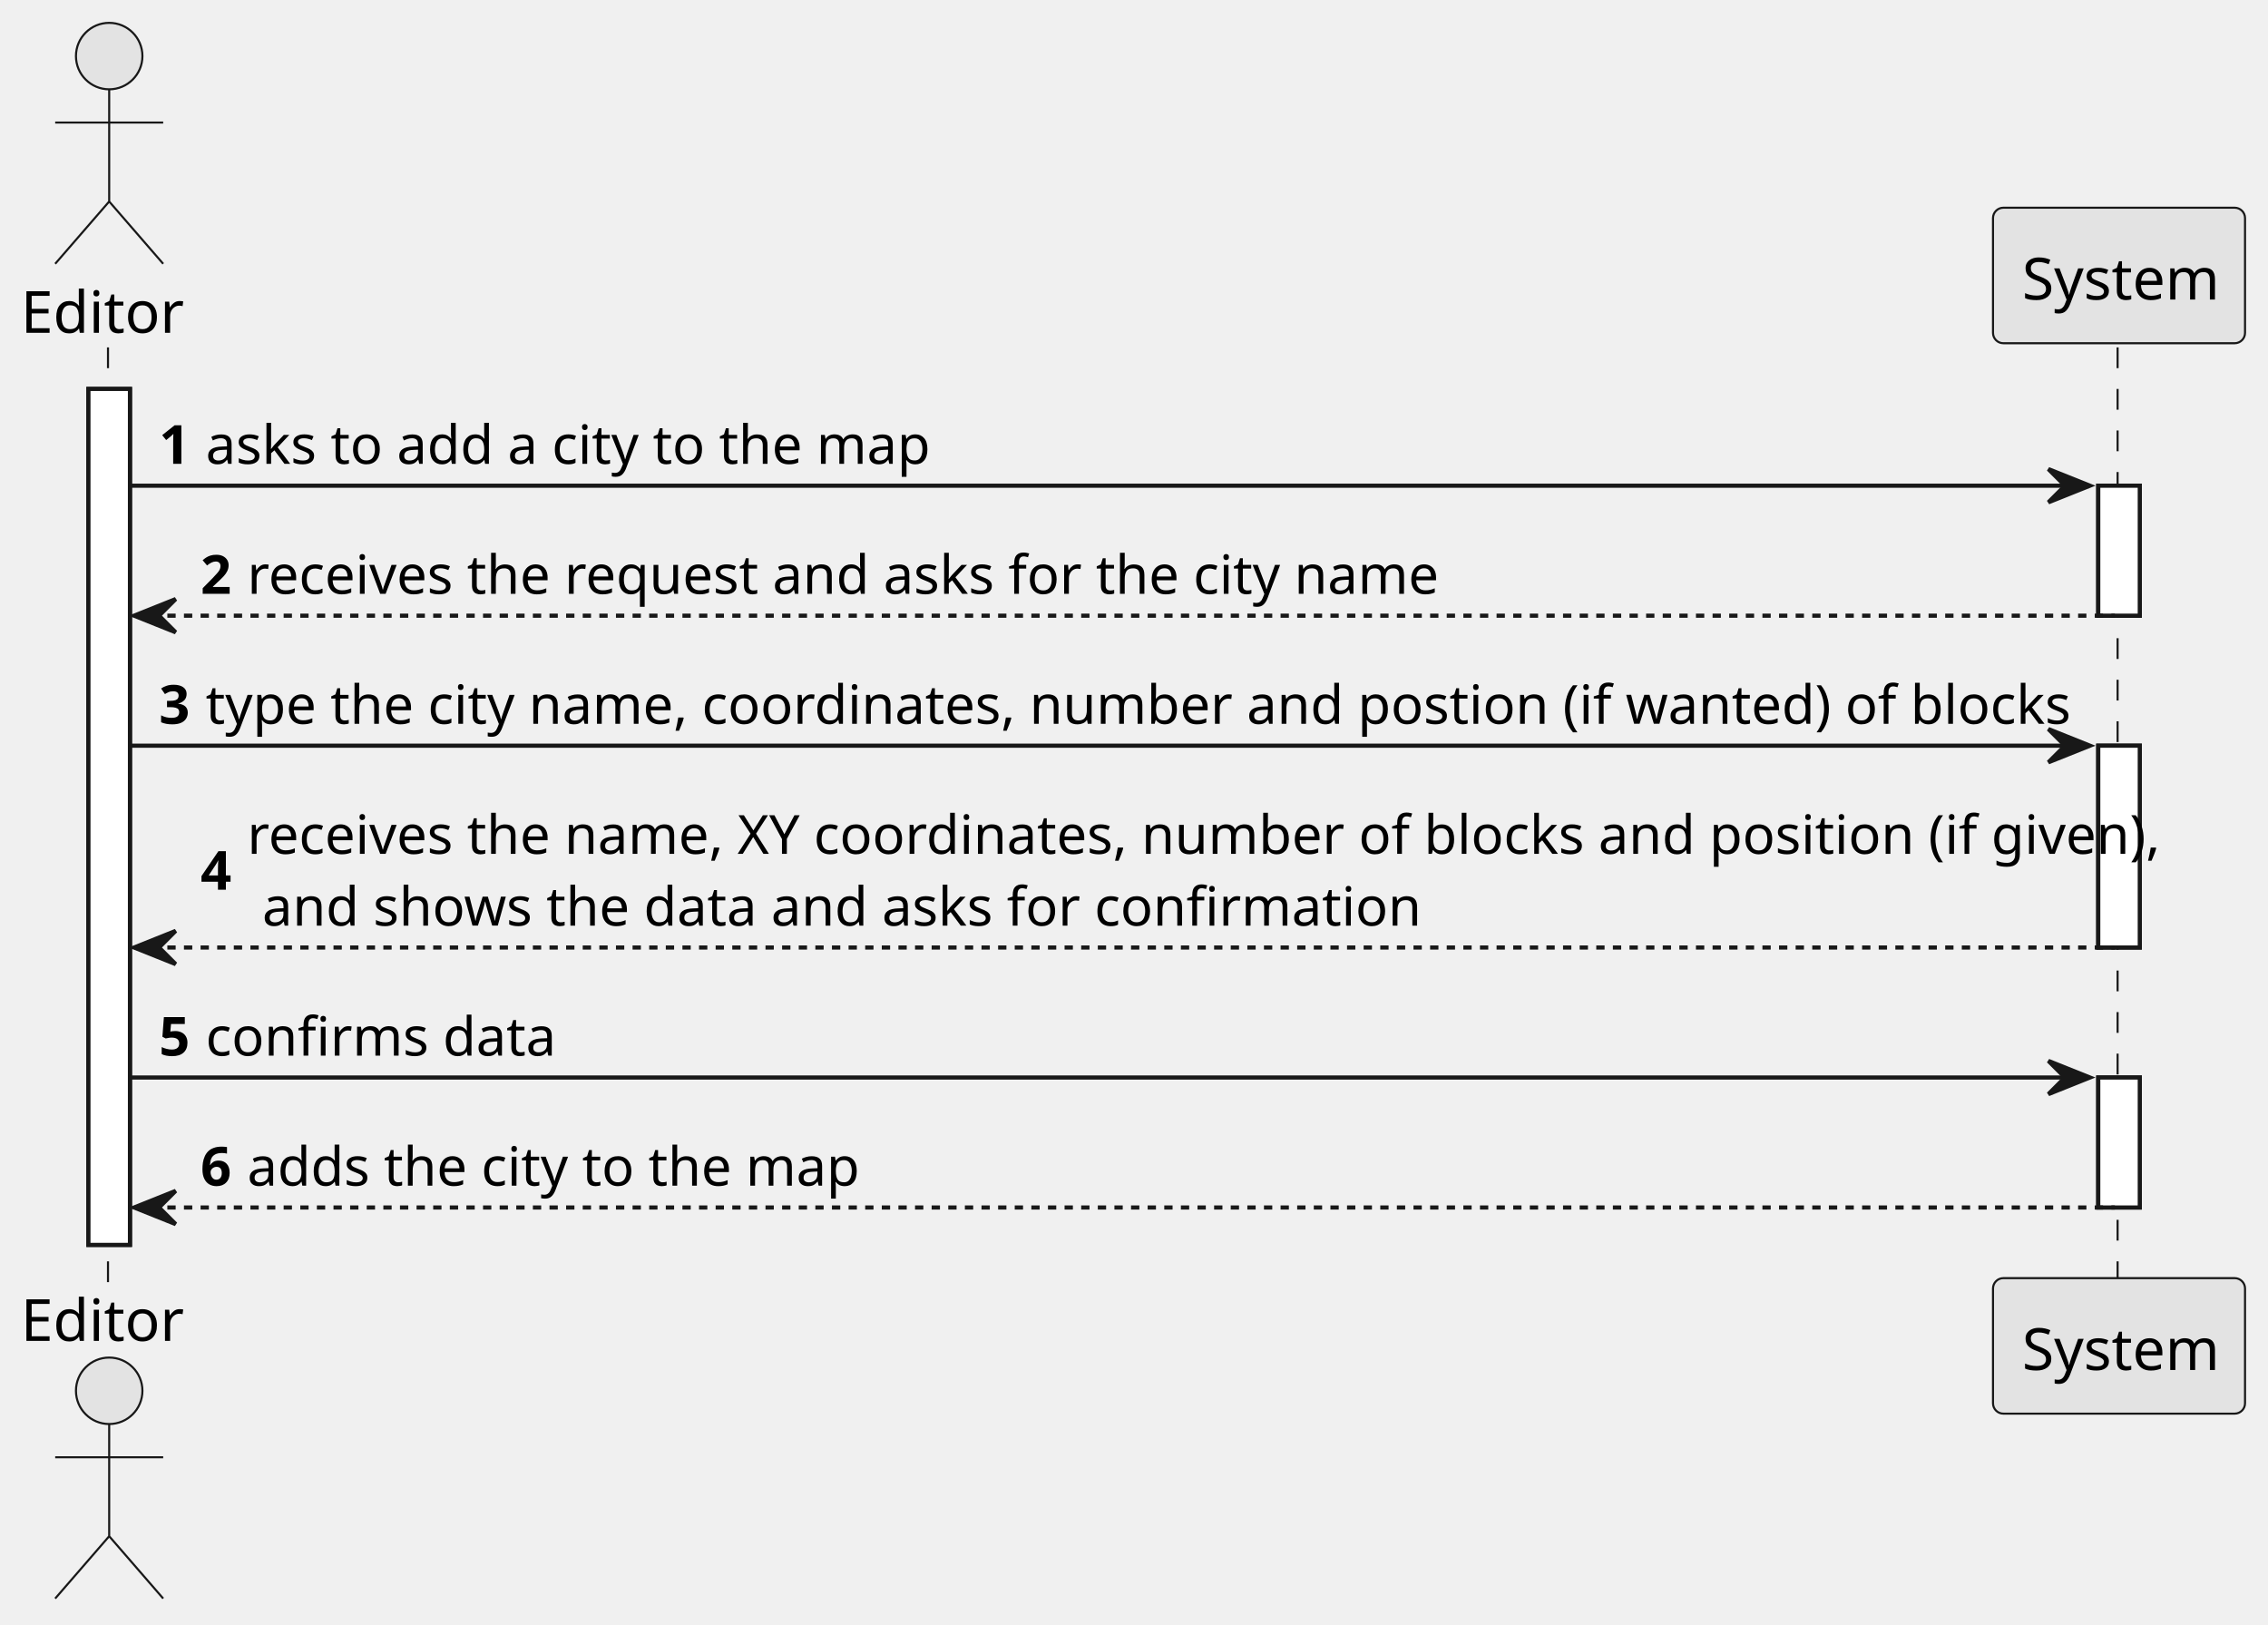
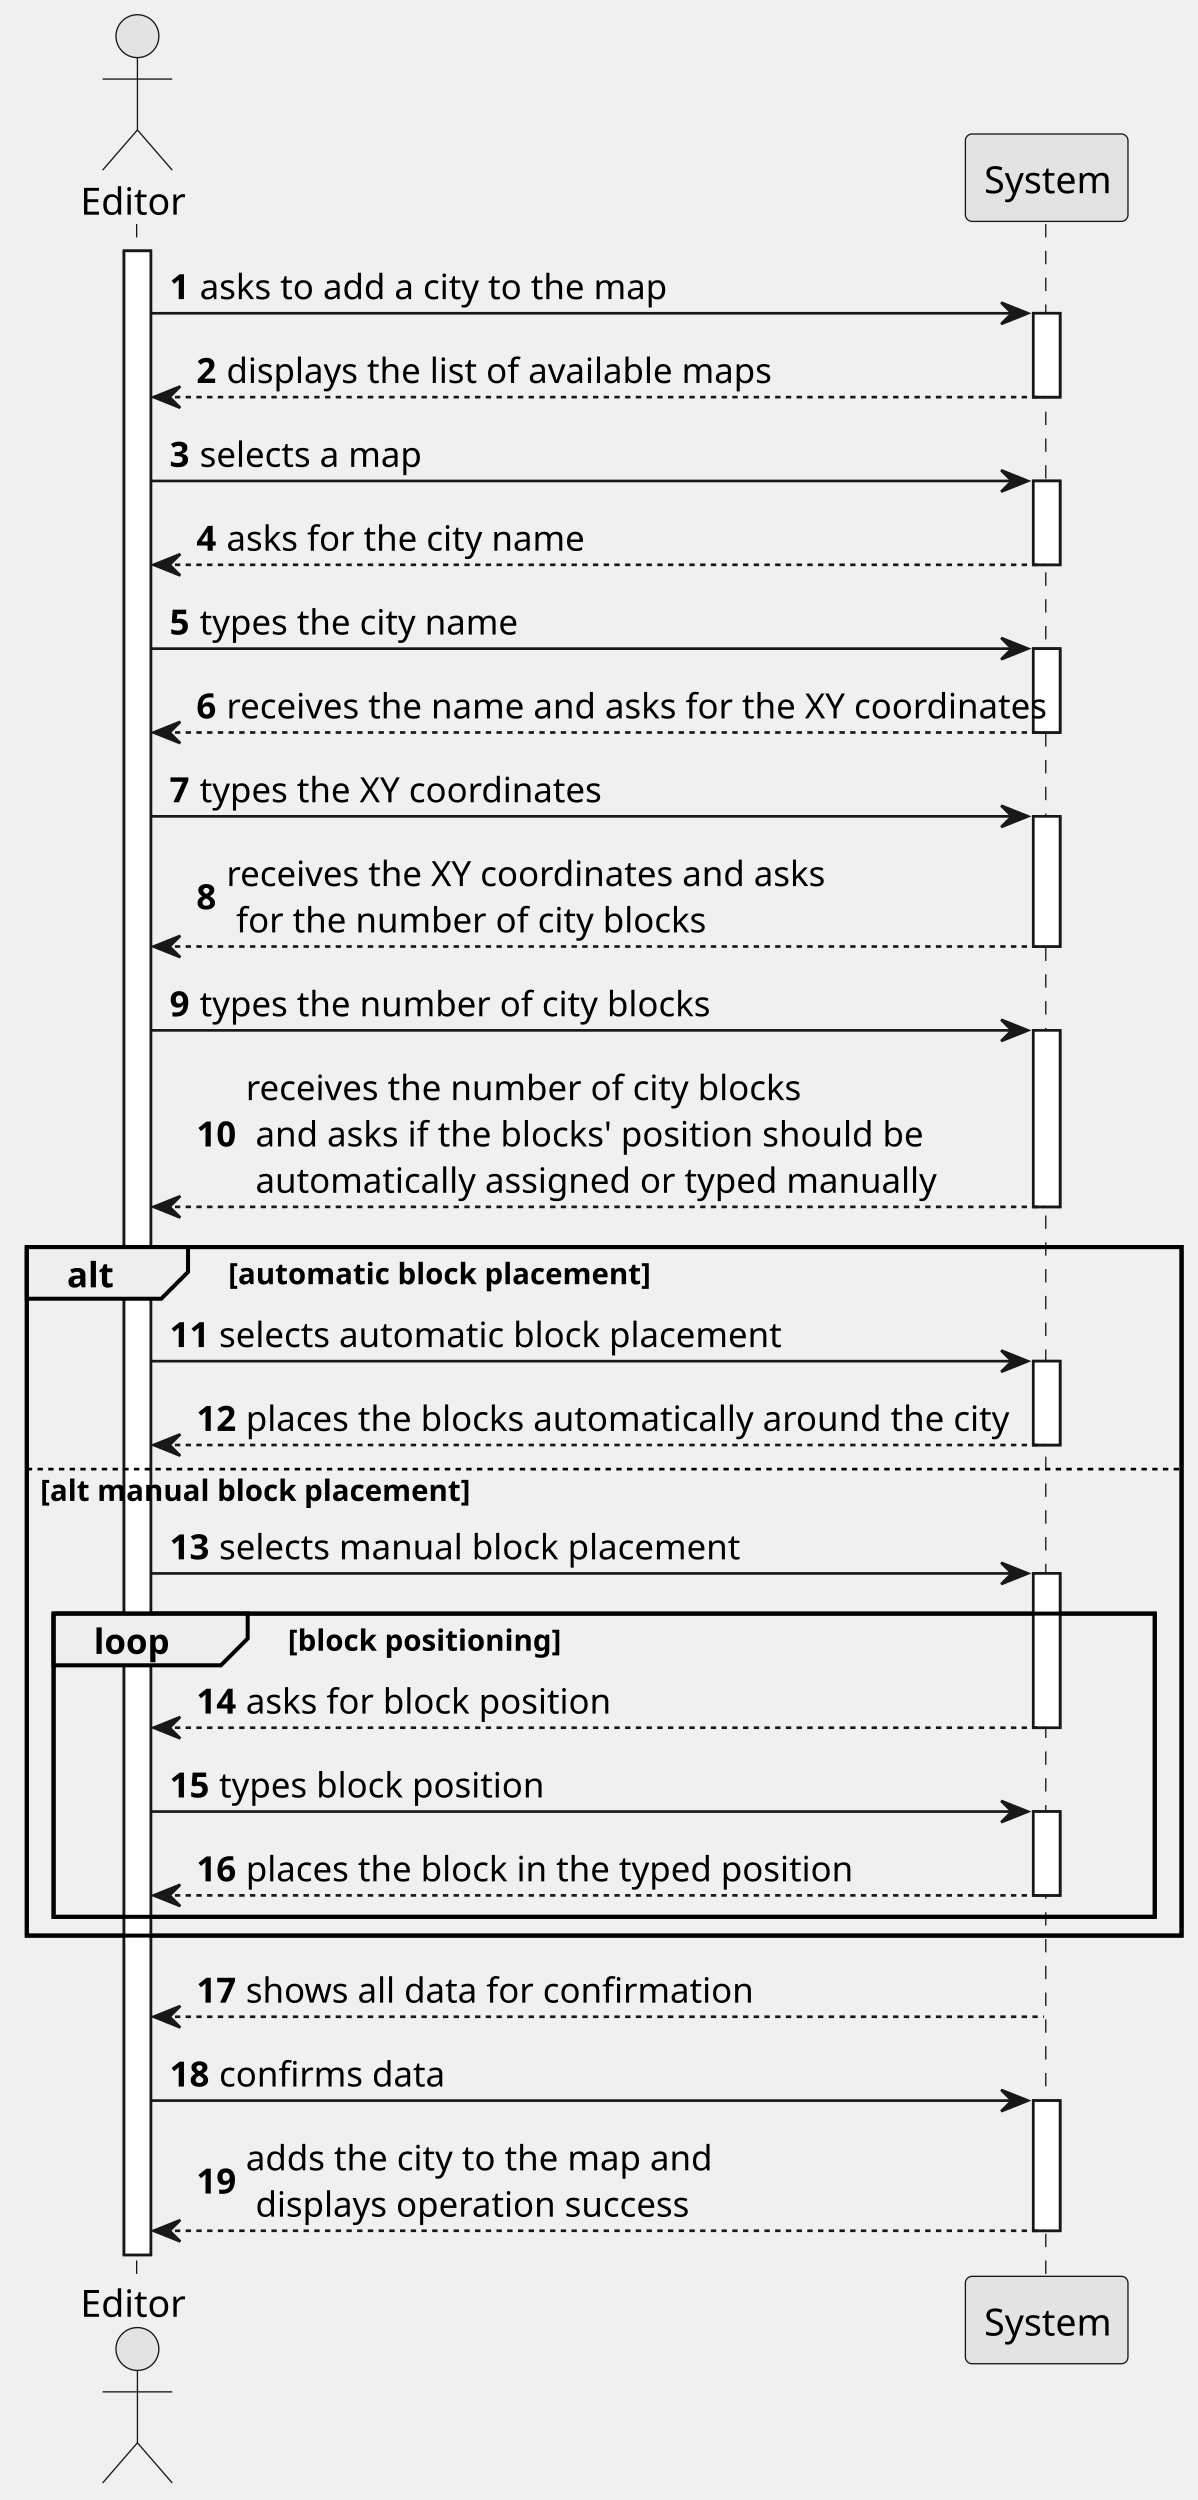
- <svg xmlns="http://www.w3.org/2000/svg" contentStyleType="text/css" height="391px" preserveAspectRatio="none" style="width:546px;height:391px;background:#FFFFFF;" version="1.1" viewBox="0 0 546 391" width="546px" zoomAndPan="magnify">
+ <svg xmlns="http://www.w3.org/2000/svg" contentStyleType="text/css" height="933px" preserveAspectRatio="none" style="width:447px;height:933px;background:#FFFFFF;" version="1.1" viewBox="0 0 447 933" width="447px" zoomAndPan="magnify">
  <defs />
  <g>
-     <rect fill="#FFFFFF" height="206.037" style="stroke:#181818;stroke-width:1.0;" width="10" x="21.286" y="93.621" />
-     <rect fill="#FFFFFF" height="31.291" style="stroke:#181818;stroke-width:1.0;" width="10" x="505.133" y="116.912" />
-     <rect fill="#FFFFFF" height="48.582" style="stroke:#181818;stroke-width:1.0;" width="10" x="505.133" y="179.494" />
-     <rect fill="#FFFFFF" height="31.291" style="stroke:#181818;stroke-width:1.0;" width="10" x="505.133" y="259.367" />
-     <line style="stroke:#181818;stroke-width:0.5;stroke-dasharray:5.0,5.0;" x1="26" x2="26" y1="83.621" y2="308.658" />
-     <line style="stroke:#181818;stroke-width:0.5;stroke-dasharray:5.0,5.0;" x1="509.795" x2="509.795" y1="83.621" y2="308.658" />
-     <text fill="#000000" font-family="sans-serif" font-size="14" lengthAdjust="spacing" textLength="36.572" x="5" y="80.107">Editor</text>
-     <ellipse cx="26.286" cy="13.5" fill="#E3E3E3" rx="8" ry="8" style="stroke:#181818;stroke-width:0.5;" />
-     <path d="M26.286,21.5 L26.286,48.5 M13.286,29.5 L39.286,29.5 M26.286,48.5 L13.286,63.5 M26.286,48.5 L39.286,63.5 " fill="none" style="stroke:#181818;stroke-width:0.5;" />
-     <text fill="#000000" font-family="sans-serif" font-size="14" lengthAdjust="spacing" textLength="36.572" x="5" y="322.766">Editor</text>
-     <ellipse cx="26.286" cy="334.779" fill="#E3E3E3" rx="8" ry="8" style="stroke:#181818;stroke-width:0.5;" />
-     <path d="M26.286,342.779 L26.286,369.779 M13.286,350.779 L39.286,350.779 M26.286,369.779 L13.286,384.779 M26.286,369.779 L39.286,384.779 " fill="none" style="stroke:#181818;stroke-width:0.5;" />
-     <rect fill="#E3E3E3" height="32.621" rx="2.5" ry="2.5" style="stroke:#181818;stroke-width:0.5;" width="60.676" x="479.795" y="50" />
-     <text fill="#000000" font-family="sans-serif" font-size="14" lengthAdjust="spacing" textLength="46.676" x="486.795" y="72.107">System</text>
-     <rect fill="#E3E3E3" height="32.621" rx="2.5" ry="2.5" style="stroke:#181818;stroke-width:0.5;" width="60.676" x="479.795" y="307.658" />
-     <text fill="#000000" font-family="sans-serif" font-size="14" lengthAdjust="spacing" textLength="46.676" x="486.795" y="329.766">System</text>
-     <rect fill="#FFFFFF" height="206.037" style="stroke:#181818;stroke-width:1.0;" width="10" x="21.286" y="93.621" />
-     <rect fill="#FFFFFF" height="31.291" style="stroke:#181818;stroke-width:1.0;" width="10" x="505.133" y="116.912" />
-     <rect fill="#FFFFFF" height="48.582" style="stroke:#181818;stroke-width:1.0;" width="10" x="505.133" y="179.494" />
-     <rect fill="#FFFFFF" height="31.291" style="stroke:#181818;stroke-width:1.0;" width="10" x="505.133" y="259.367" />
-     <polygon fill="#181818" points="493.133,112.912,503.133,116.912,493.133,120.912,497.133,116.912" style="stroke:#181818;stroke-width:1.0;" />
-     <line style="stroke:#181818;stroke-width:1.0;" x1="31.286" x2="499.133" y1="116.912" y2="116.912" />
-     <text fill="#000000" font-family="sans-serif" font-size="13" font-weight="bold" lengthAdjust="spacing" textLength="7.23" x="38.286" y="111.649">1</text>
-     <text fill="#000000" font-family="sans-serif" font-size="13" lengthAdjust="spacing" textLength="165.477" x="49.516" y="111.649">asks to add a city to the map</text>
-     <polygon fill="#181818" points="42.286,144.203,32.286,148.203,42.286,152.203,38.286,148.203" style="stroke:#181818;stroke-width:1.0;" />
-     <line style="stroke:#181818;stroke-width:1.0;stroke-dasharray:2.0,2.0;" x1="36.286" x2="509.133" y1="148.203" y2="148.203" />
-     <text fill="#000000" font-family="sans-serif" font-size="13" font-weight="bold" lengthAdjust="spacing" textLength="7.23" x="48.286" y="142.94">2</text>
-     <text fill="#000000" font-family="sans-serif" font-size="13" lengthAdjust="spacing" textLength="272.416" x="59.516" y="142.94">receives the request and asks for the city name</text>
-     <polygon fill="#181818" points="493.133,175.494,503.133,179.494,493.133,183.494,497.133,179.494" style="stroke:#181818;stroke-width:1.0;" />
-     <line style="stroke:#181818;stroke-width:1.0;" x1="31.286" x2="499.133" y1="179.494" y2="179.494" />
-     <text fill="#000000" font-family="sans-serif" font-size="13" font-weight="bold" lengthAdjust="spacing" textLength="7.23" x="38.286" y="174.231">3</text>
-     <text fill="#000000" font-family="sans-serif" font-size="13" lengthAdjust="spacing" textLength="421.281" x="49.516" y="174.231">type the city name, coordinates, number and postion (if wanted) of blocks</text>
-     <polygon fill="#181818" points="42.286,224.076,32.286,228.076,42.286,232.076,38.286,228.076" style="stroke:#181818;stroke-width:1.0;" />
-     <line style="stroke:#181818;stroke-width:1.0;stroke-dasharray:2.0,2.0;" x1="36.286" x2="509.133" y1="228.076" y2="228.076" />
-     <text fill="#000000" font-family="sans-serif" font-size="13" font-weight="bold" lengthAdjust="spacing" textLength="7.23" x="48.286" y="214.168">4</text>
-     <text fill="#000000" font-family="sans-serif" font-size="13" lengthAdjust="spacing" textLength="438.617" x="59.516" y="205.523">receives the name, XY coordinates, number of blocks and position (if given),</text>
-     <text fill="#000000" font-family="sans-serif" font-size="13" lengthAdjust="spacing" textLength="261.593" x="63.128" y="222.814">and shows the data and asks for confirmation</text>
-     <polygon fill="#181818" points="493.133,255.367,503.133,259.367,493.133,263.367,497.133,259.367" style="stroke:#181818;stroke-width:1.0;" />
-     <line style="stroke:#181818;stroke-width:1.0;" x1="31.286" x2="499.133" y1="259.367" y2="259.367" />
-     <text fill="#000000" font-family="sans-serif" font-size="13" font-weight="bold" lengthAdjust="spacing" textLength="7.23" x="38.286" y="254.105">5</text>
-     <text fill="#000000" font-family="sans-serif" font-size="13" lengthAdjust="spacing" textLength="78.032" x="49.516" y="254.105">confirms data</text>
-     <polygon fill="#181818" points="42.286,286.658,32.286,290.658,42.286,294.658,38.286,290.658" style="stroke:#181818;stroke-width:1.0;" />
-     <line style="stroke:#181818;stroke-width:1.0;stroke-dasharray:2.0,2.0;" x1="36.286" x2="509.133" y1="290.658" y2="290.658" />
-     <text fill="#000000" font-family="sans-serif" font-size="13" font-weight="bold" lengthAdjust="spacing" textLength="7.23" x="48.286" y="285.396">6</text>
-     <text fill="#000000" font-family="sans-serif" font-size="13" lengthAdjust="spacing" textLength="138.023" x="59.516" y="285.396">adds the city to the map</text>
+     <rect fill="#FFFFFF" height="747.906" style="stroke:#181818;stroke-width:1.0;" width="10" x="46.286" y="93.621" />
+     <rect fill="#FFFFFF" height="31.291" style="stroke:#181818;stroke-width:1.0;" width="10" x="385.622" y="116.912" />
+     <rect fill="#FFFFFF" height="31.291" style="stroke:#181818;stroke-width:1.0;" width="10" x="385.622" y="179.494" />
+     <rect fill="#FFFFFF" height="31.291" style="stroke:#181818;stroke-width:1.0;" width="10" x="385.622" y="242.076" />
+     <rect fill="#FFFFFF" height="48.582" style="stroke:#181818;stroke-width:1.0;" width="10" x="385.622" y="304.658" />
+     <rect fill="#FFFFFF" height="65.873" style="stroke:#181818;stroke-width:1.0;" width="10" x="385.622" y="384.531" />
+     <rect fill="#FFFFFF" height="31.291" style="stroke:#181818;stroke-width:1.0;" width="10" x="385.622" y="507.986" />
+     <rect fill="#FFFFFF" height="57.582" style="stroke:#181818;stroke-width:1.0;" width="10" x="385.622" y="587.199" />
+     <rect fill="#FFFFFF" height="31.291" style="stroke:#181818;stroke-width:1.0;" width="10" x="385.622" y="676.072" />
+     <rect fill="#FFFFFF" height="48.582" style="stroke:#181818;stroke-width:1.0;" width="10" x="385.622" y="783.945" />
+     <rect fill="none" height="256.959" style="stroke:#000000;stroke-width:1.5;" width="430.96" x="10" y="465.404" />
+     <rect fill="none" height="113.164" style="stroke:#000000;stroke-width:1.5;" width="410.96" x="20" y="602.199" />
+     <line style="stroke:#181818;stroke-width:0.5;stroke-dasharray:5.0,5.0;" x1="51" x2="51" y1="83.621" y2="850.527" />
+     <line style="stroke:#181818;stroke-width:0.5;stroke-dasharray:5.0,5.0;" x1="390.284" x2="390.284" y1="83.621" y2="850.527" />
+     <text fill="#000000" font-family="sans-serif" font-size="14" lengthAdjust="spacing" textLength="36.572" x="30" y="80.107">Editor</text>
+     <ellipse cx="51.286" cy="13.5" fill="#E3E3E3" rx="8" ry="8" style="stroke:#181818;stroke-width:0.5;" />
+     <path d="M51.286,21.5 L51.286,48.5 M38.286,29.5 L64.286,29.5 M51.286,48.5 L38.286,63.5 M51.286,48.5 L64.286,63.5 " fill="none" style="stroke:#181818;stroke-width:0.5;" />
+     <text fill="#000000" font-family="sans-serif" font-size="14" lengthAdjust="spacing" textLength="36.572" x="30" y="864.635">Editor</text>
+     <ellipse cx="51.286" cy="876.648" fill="#E3E3E3" rx="8" ry="8" style="stroke:#181818;stroke-width:0.5;" />
+     <path d="M51.286,884.648 L51.286,911.648 M38.286,892.648 L64.286,892.648 M51.286,911.648 L38.286,926.648 M51.286,911.648 L64.286,926.648 " fill="none" style="stroke:#181818;stroke-width:0.5;" />
+     <rect fill="#E3E3E3" height="32.621" rx="2.5" ry="2.5" style="stroke:#181818;stroke-width:0.5;" width="60.676" x="360.284" y="50" />
+     <text fill="#000000" font-family="sans-serif" font-size="14" lengthAdjust="spacing" textLength="46.676" x="367.284" y="72.107">System</text>
+     <rect fill="#E3E3E3" height="32.621" rx="2.5" ry="2.5" style="stroke:#181818;stroke-width:0.5;" width="60.676" x="360.284" y="849.527" />
+     <text fill="#000000" font-family="sans-serif" font-size="14" lengthAdjust="spacing" textLength="46.676" x="367.284" y="871.635">System</text>
+     <rect fill="#FFFFFF" height="747.906" style="stroke:#181818;stroke-width:1.0;" width="10" x="46.286" y="93.621" />
+     <rect fill="#FFFFFF" height="31.291" style="stroke:#181818;stroke-width:1.0;" width="10" x="385.622" y="116.912" />
+     <rect fill="#FFFFFF" height="31.291" style="stroke:#181818;stroke-width:1.0;" width="10" x="385.622" y="179.494" />
+     <rect fill="#FFFFFF" height="31.291" style="stroke:#181818;stroke-width:1.0;" width="10" x="385.622" y="242.076" />
+     <rect fill="#FFFFFF" height="48.582" style="stroke:#181818;stroke-width:1.0;" width="10" x="385.622" y="304.658" />
+     <rect fill="#FFFFFF" height="65.873" style="stroke:#181818;stroke-width:1.0;" width="10" x="385.622" y="384.531" />
+     <rect fill="#FFFFFF" height="31.291" style="stroke:#181818;stroke-width:1.0;" width="10" x="385.622" y="507.986" />
+     <rect fill="#FFFFFF" height="57.582" style="stroke:#181818;stroke-width:1.0;" width="10" x="385.622" y="587.199" />
+     <rect fill="#FFFFFF" height="31.291" style="stroke:#181818;stroke-width:1.0;" width="10" x="385.622" y="676.072" />
+     <rect fill="#FFFFFF" height="48.582" style="stroke:#181818;stroke-width:1.0;" width="10" x="385.622" y="783.945" />
+     <polygon fill="#181818" points="373.622,112.912,383.622,116.912,373.622,120.912,377.622,116.912" style="stroke:#181818;stroke-width:1.0;" />
+     <line style="stroke:#181818;stroke-width:1.0;" x1="56.286" x2="379.622" y1="116.912" y2="116.912" />
+     <text fill="#000000" font-family="sans-serif" font-size="13" font-weight="bold" lengthAdjust="spacing" textLength="7.23" x="63.286" y="111.649">1</text>
+     <text fill="#000000" font-family="sans-serif" font-size="13" lengthAdjust="spacing" textLength="165.477" x="74.516" y="111.649">asks to add a city to the map</text>
+     <polygon fill="#181818" points="67.286,144.203,57.286,148.203,67.286,152.203,63.286,148.203" style="stroke:#181818;stroke-width:1.0;" />
+     <line style="stroke:#181818;stroke-width:1.0;stroke-dasharray:2.0,2.0;" x1="61.286" x2="389.622" y1="148.203" y2="148.203" />
+     <text fill="#000000" font-family="sans-serif" font-size="13" font-weight="bold" lengthAdjust="spacing" textLength="7.23" x="73.286" y="142.94">2</text>
+     <text fill="#000000" font-family="sans-serif" font-size="13" lengthAdjust="spacing" textLength="192.931" x="84.516" y="142.94">displays the list of available maps</text>
+     <polygon fill="#181818" points="373.622,175.494,383.622,179.494,373.622,183.494,377.622,179.494" style="stroke:#181818;stroke-width:1.0;" />
+     <line style="stroke:#181818;stroke-width:1.0;" x1="56.286" x2="379.622" y1="179.494" y2="179.494" />
+     <text fill="#000000" font-family="sans-serif" font-size="13" font-weight="bold" lengthAdjust="spacing" textLength="7.23" x="63.286" y="174.231">3</text>
+     <text fill="#000000" font-family="sans-serif" font-size="13" lengthAdjust="spacing" textLength="80.203" x="74.516" y="174.231">selects a map</text>
+     <polygon fill="#181818" points="67.286,206.785,57.286,210.785,67.286,214.785,63.286,210.785" style="stroke:#181818;stroke-width:1.0;" />
+     <line style="stroke:#181818;stroke-width:1.0;stroke-dasharray:2.0,2.0;" x1="61.286" x2="389.622" y1="210.785" y2="210.785" />
+     <text fill="#000000" font-family="sans-serif" font-size="13" font-weight="bold" lengthAdjust="spacing" textLength="7.23" x="73.286" y="205.523">4</text>
+     <text fill="#000000" font-family="sans-serif" font-size="13" lengthAdjust="spacing" textLength="126.439" x="84.516" y="205.523">asks for the city name</text>
+     <polygon fill="#181818" points="373.622,238.076,383.622,242.076,373.622,246.076,377.622,242.076" style="stroke:#181818;stroke-width:1.0;" />
+     <line style="stroke:#181818;stroke-width:1.0;" x1="56.286" x2="379.622" y1="242.076" y2="242.076" />
+     <text fill="#000000" font-family="sans-serif" font-size="13" font-weight="bold" lengthAdjust="spacing" textLength="7.23" x="63.286" y="236.814">5</text>
+     <text fill="#000000" font-family="sans-serif" font-size="13" lengthAdjust="spacing" textLength="111.998" x="74.516" y="236.814">types the city name</text>
+     <polygon fill="#181818" points="67.286,269.367,57.286,273.367,67.286,277.367,63.286,273.367" style="stroke:#181818;stroke-width:1.0;" />
+     <line style="stroke:#181818;stroke-width:1.0;stroke-dasharray:2.0,2.0;" x1="61.286" x2="389.622" y1="273.367" y2="273.367" />
+     <text fill="#000000" font-family="sans-serif" font-size="13" font-weight="bold" lengthAdjust="spacing" textLength="7.23" x="73.286" y="268.104">6</text>
+     <text fill="#000000" font-family="sans-serif" font-size="13" lengthAdjust="spacing" textLength="294.106" x="84.516" y="268.104">receives the name and asks for the XY coordinates</text>
+     <polygon fill="#181818" points="373.622,300.658,383.622,304.658,373.622,308.658,377.622,304.658" style="stroke:#181818;stroke-width:1.0;" />
+     <line style="stroke:#181818;stroke-width:1.0;" x1="56.286" x2="379.622" y1="304.658" y2="304.658" />
+     <text fill="#000000" font-family="sans-serif" font-size="13" font-weight="bold" lengthAdjust="spacing" textLength="7.23" x="63.286" y="299.396">7</text>
+     <text fill="#000000" font-family="sans-serif" font-size="13" lengthAdjust="spacing" textLength="144.53" x="74.516" y="299.396">types the XY coordinates</text>
+     <polygon fill="#181818" points="67.286,349.24,57.286,353.24,67.286,357.24,63.286,353.24" style="stroke:#181818;stroke-width:1.0;" />
+     <line style="stroke:#181818;stroke-width:1.0;stroke-dasharray:2.0,2.0;" x1="61.286" x2="389.622" y1="353.24" y2="353.24" />
+     <text fill="#000000" font-family="sans-serif" font-size="13" font-weight="bold" lengthAdjust="spacing" textLength="7.23" x="73.286" y="339.332">8</text>
+     <text fill="#000000" font-family="sans-serif" font-size="13" lengthAdjust="spacing" textLength="217.509" x="84.516" y="330.687">receives the XY coordinates and asks</text>
+     <text fill="#000000" font-family="sans-serif" font-size="13" lengthAdjust="spacing" textLength="162.57" x="88.128" y="347.978">for the number of city blocks</text>
+     <polygon fill="#181818" points="373.622,380.531,383.622,384.531,373.622,388.531,377.622,384.531" style="stroke:#181818;stroke-width:1.0;" />
+     <line style="stroke:#181818;stroke-width:1.0;" x1="56.286" x2="379.622" y1="384.531" y2="384.531" />
+     <text fill="#000000" font-family="sans-serif" font-size="13" font-weight="bold" lengthAdjust="spacing" textLength="7.23" x="63.286" y="379.269">9</text>
+     <text fill="#000000" font-family="sans-serif" font-size="13" lengthAdjust="spacing" textLength="178.471" x="74.516" y="379.269">types the number of city blocks</text>
+     <polygon fill="#181818" points="67.286,446.404,57.286,450.404,67.286,454.404,63.286,450.404" style="stroke:#181818;stroke-width:1.0;" />
+     <line style="stroke:#181818;stroke-width:1.0;stroke-dasharray:2.0,2.0;" x1="61.286" x2="389.622" y1="450.404" y2="450.404" />
+     <text fill="#000000" font-family="sans-serif" font-size="13" font-weight="bold" lengthAdjust="spacing" textLength="14.46" x="73.286" y="427.851">10</text>
+     <text fill="#000000" font-family="sans-serif" font-size="13" lengthAdjust="spacing" textLength="195.806" x="91.746" y="410.56">receives the number of city blocks</text>
+     <text fill="#000000" font-family="sans-serif" font-size="13" lengthAdjust="spacing" textLength="235.181" x="95.358" y="427.851">and asks if the blocks' position should be</text>
+     <text fill="#000000" font-family="sans-serif" font-size="13" lengthAdjust="spacing" textLength="237.739" x="95.358" y="445.142">automatically assigned or typed manually</text>
+     <path d="M10,465.404 L70.171,465.404 L70.171,474.695 L60.171,484.695 L10,484.695 L10,465.404 " fill="#EEEEEE" style="stroke:#000000;stroke-width:1.5;" />
+     <rect fill="none" height="256.959" style="stroke:#000000;stroke-width:1.5;" width="430.96" x="10" y="465.404" />
+     <text fill="#000000" font-family="sans-serif" font-size="13" font-weight="bold" lengthAdjust="spacing" textLength="15.171" x="25" y="480.433">alt</text>
+     <text fill="#000000" font-family="sans-serif" font-size="11" font-weight="bold" lengthAdjust="spacing" textLength="148.532" x="85.171" y="479.274">[automatic block placement]</text>
+     <polygon fill="#181818" points="373.622,503.986,383.622,507.986,373.622,511.986,377.622,507.986" style="stroke:#181818;stroke-width:1.0;" />
+     <line style="stroke:#181818;stroke-width:1.0;" x1="56.286" x2="379.622" y1="507.986" y2="507.986" />
+     <text fill="#000000" font-family="sans-serif" font-size="13" font-weight="bold" lengthAdjust="spacing" textLength="14.46" x="63.286" y="502.724">11</text>
+     <text fill="#000000" font-family="sans-serif" font-size="13" lengthAdjust="spacing" textLength="197.983" x="81.746" y="502.724">selects automatic block placement</text>
+     <polygon fill="#181818" points="67.286,535.277,57.286,539.277,67.286,543.277,63.286,539.277" style="stroke:#181818;stroke-width:1.0;" />
+     <line style="stroke:#181818;stroke-width:1.0;stroke-dasharray:2.0,2.0;" x1="61.286" x2="389.622" y1="539.277" y2="539.277" />
+     <text fill="#000000" font-family="sans-serif" font-size="13" font-weight="bold" lengthAdjust="spacing" textLength="14.46" x="73.286" y="534.015">12</text>
+     <text fill="#000000" font-family="sans-serif" font-size="13" lengthAdjust="spacing" textLength="268.087" x="91.746" y="534.015">places the blocks automatically around the city</text>
+     <line style="stroke:#000000;stroke-width:1.0;stroke-dasharray:2.0,2.0;" x1="10" x2="440.96" y1="548.277" y2="548.277" />
+     <text fill="#000000" font-family="sans-serif" font-size="11" font-weight="bold" lengthAdjust="spacing" textLength="150.981" x="15" y="560.148">[alt manual block placement]</text>
+     <polygon fill="#181818" points="373.622,583.199,383.622,587.199,373.622,591.199,377.622,587.199" style="stroke:#181818;stroke-width:1.0;" />
+     <line style="stroke:#181818;stroke-width:1.0;" x1="56.286" x2="379.622" y1="587.199" y2="587.199" />
+     <text fill="#000000" font-family="sans-serif" font-size="13" font-weight="bold" lengthAdjust="spacing" textLength="14.46" x="63.286" y="581.937">13</text>
+     <text fill="#000000" font-family="sans-serif" font-size="13" lengthAdjust="spacing" textLength="184.26" x="81.746" y="581.937">selects manual block placement</text>
+     <path d="M20,602.199 L92.435,602.199 L92.435,611.49 L82.435,621.49 L20,621.49 L20,602.199 " fill="#EEEEEE" style="stroke:#000000;stroke-width:1.5;" />
+     <rect fill="none" height="113.164" style="stroke:#000000;stroke-width:1.5;" width="410.96" x="20" y="602.199" />
+     <text fill="#000000" font-family="sans-serif" font-size="13" font-weight="bold" lengthAdjust="spacing" textLength="27.435" x="35" y="617.227">loop</text>
+     <text fill="#000000" font-family="sans-serif" font-size="11" font-weight="bold" lengthAdjust="spacing" textLength="98.377" x="107.435" y="616.069">[block positioning]</text>
+     <polygon fill="#181818" points="67.286,640.781,57.286,644.781,67.286,648.781,63.286,644.781" style="stroke:#181818;stroke-width:1.0;" />
+     <line style="stroke:#181818;stroke-width:1.0;stroke-dasharray:2.0,2.0;" x1="61.286" x2="389.622" y1="644.781" y2="644.781" />
+     <text fill="#000000" font-family="sans-serif" font-size="13" font-weight="bold" lengthAdjust="spacing" textLength="14.46" x="73.286" y="639.519">14</text>
+     <text fill="#000000" font-family="sans-serif" font-size="13" lengthAdjust="spacing" textLength="127.893" x="91.746" y="639.519">asks for block position</text>
+     <polygon fill="#181818" points="373.622,672.072,383.622,676.072,373.622,680.072,377.622,676.072" style="stroke:#181818;stroke-width:1.0;" />
+     <line style="stroke:#181818;stroke-width:1.0;" x1="56.286" x2="379.622" y1="676.072" y2="676.072" />
+     <text fill="#000000" font-family="sans-serif" font-size="13" font-weight="bold" lengthAdjust="spacing" textLength="14.46" x="63.286" y="670.81">15</text>
+     <text fill="#000000" font-family="sans-serif" font-size="13" lengthAdjust="spacing" textLength="113.452" x="81.746" y="670.81">types block position</text>
+     <polygon fill="#181818" points="67.286,703.363,57.286,707.363,67.286,711.363,63.286,707.363" style="stroke:#181818;stroke-width:1.0;" />
+     <line style="stroke:#181818;stroke-width:1.0;stroke-dasharray:2.0,2.0;" x1="61.286" x2="389.622" y1="707.363" y2="707.363" />
+     <text fill="#000000" font-family="sans-serif" font-size="13" font-weight="bold" lengthAdjust="spacing" textLength="14.46" x="73.286" y="702.101">16</text>
+     <text fill="#000000" font-family="sans-serif" font-size="13" lengthAdjust="spacing" textLength="212.469" x="91.746" y="702.101">places the block in the typed position</text>
+     <polygon fill="#181818" points="67.286,748.654,57.286,752.654,67.286,756.654,63.286,752.654" style="stroke:#181818;stroke-width:1.0;" />
+     <line style="stroke:#181818;stroke-width:1.0;stroke-dasharray:2.0,2.0;" x1="61.286" x2="389.622" y1="752.654" y2="752.654" />
+     <text fill="#000000" font-family="sans-serif" font-size="13" font-weight="bold" lengthAdjust="spacing" textLength="14.46" x="73.286" y="747.392">17</text>
+     <text fill="#000000" font-family="sans-serif" font-size="13" lengthAdjust="spacing" textLength="175.583" x="91.746" y="747.392">shows all data for confirmation</text>
+     <polygon fill="#181818" points="373.622,779.945,383.622,783.945,373.622,787.945,377.622,783.945" style="stroke:#181818;stroke-width:1.0;" />
+     <line style="stroke:#181818;stroke-width:1.0;" x1="56.286" x2="379.622" y1="783.945" y2="783.945" />
+     <text fill="#000000" font-family="sans-serif" font-size="13" font-weight="bold" lengthAdjust="spacing" textLength="14.46" x="63.286" y="778.683">18</text>
+     <text fill="#000000" font-family="sans-serif" font-size="13" lengthAdjust="spacing" textLength="78.032" x="81.746" y="778.683">confirms data</text>
+     <polygon fill="#181818" points="67.286,828.527,57.286,832.527,67.286,836.527,63.286,832.527" style="stroke:#181818;stroke-width:1.0;" />
+     <line style="stroke:#181818;stroke-width:1.0;stroke-dasharray:2.0,2.0;" x1="61.286" x2="389.622" y1="832.527" y2="832.527" />
+     <text fill="#000000" font-family="sans-serif" font-size="13" font-weight="bold" lengthAdjust="spacing" textLength="14.46" x="73.286" y="818.619">19</text>
+     <text fill="#000000" font-family="sans-serif" font-size="13" lengthAdjust="spacing" textLength="163.325" x="91.746" y="809.974">adds the city to the map and</text>
+     <text fill="#000000" font-family="sans-serif" font-size="13" lengthAdjust="spacing" textLength="155.359" x="95.358" y="827.265">displays operation success</text>
  </g>
</svg>
